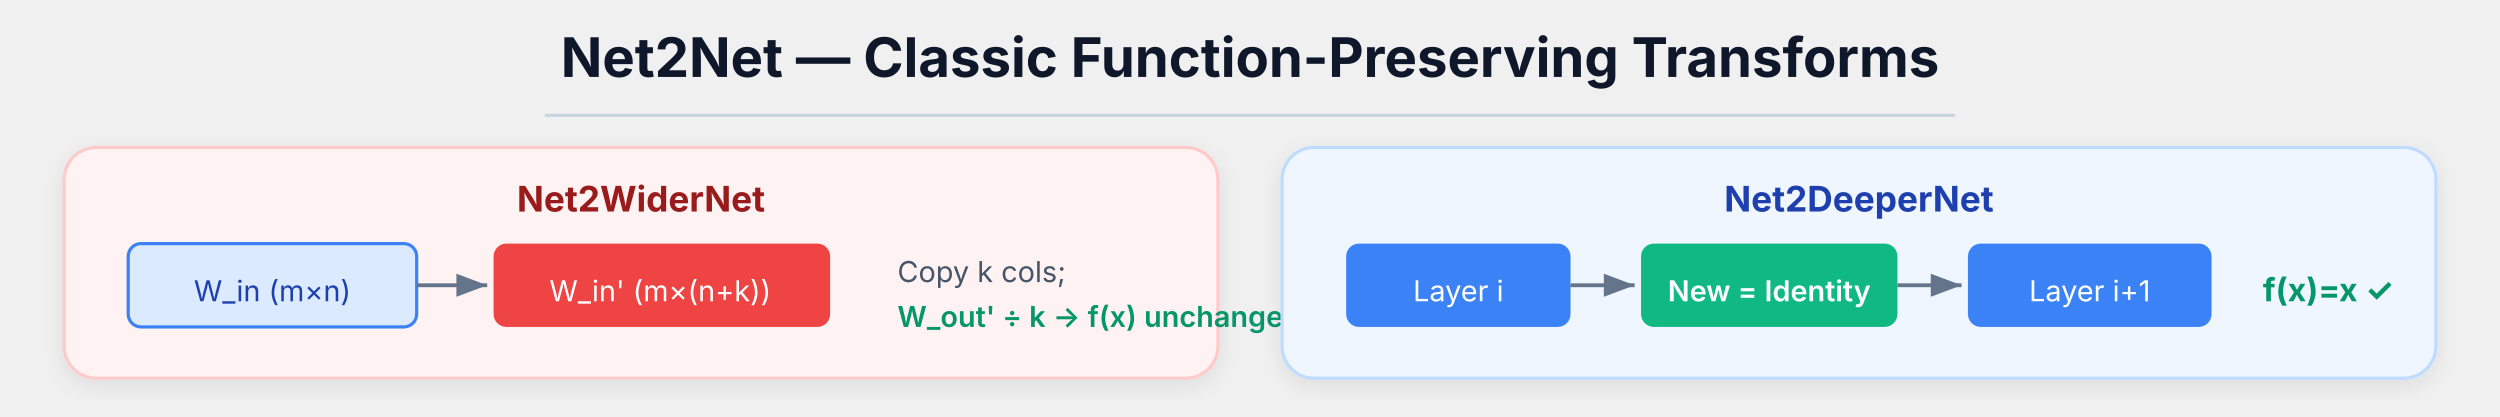
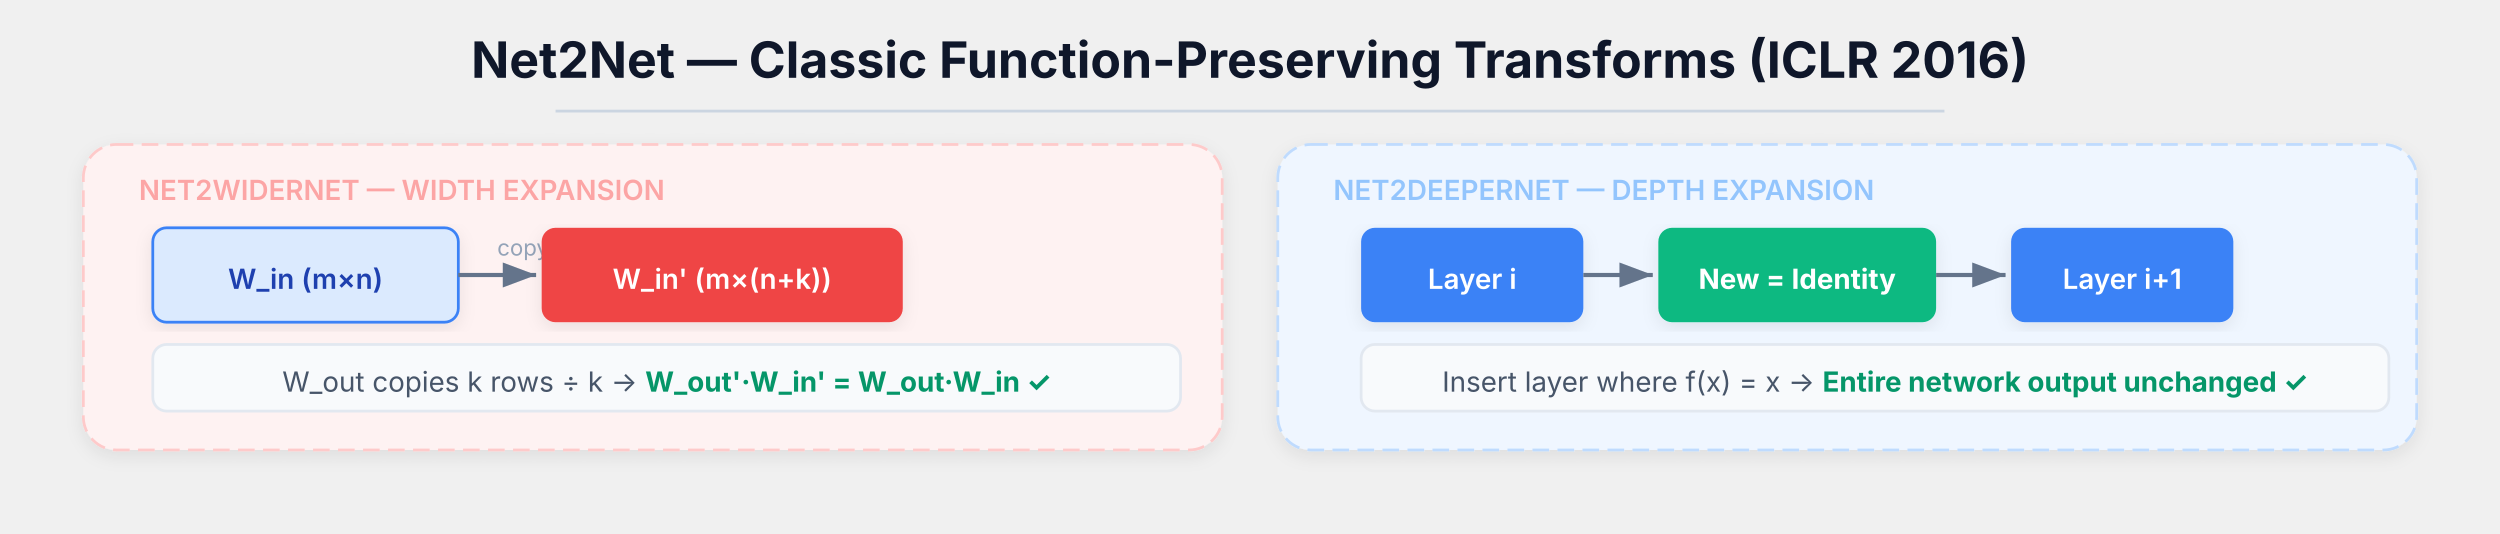
- <svg xmlns="http://www.w3.org/2000/svg" viewBox="0 0 780 130" font-family="system-ui,-apple-system,sans-serif">
+ <svg xmlns="http://www.w3.org/2000/svg" viewBox="0 0 900 192" font-family="system-ui,-apple-system,sans-serif">
  <defs>
    <marker id="ah" markerWidth="8" markerHeight="6" refX="8" refY="3" orient="auto">
      <path d="M0,0 L8,3 L0,6Z" fill="#64748B" />
    </marker>
    <marker id="ag" markerWidth="8" markerHeight="6" refX="8" refY="3" orient="auto">
      <path d="M0,0 L8,3 L0,6Z" fill="#10B981" />
    </marker>
    <marker id="ar" markerWidth="8" markerHeight="6" refX="8" refY="3" orient="auto">
      <path d="M0,0 L8,3 L0,6Z" fill="#EF4444" />
    </marker>
+     <marker id="ap" markerWidth="8" markerHeight="6" refX="8" refY="3" orient="auto">
+       <path d="M0,0 L8,3 L0,6Z" fill="#7C3AED" />
+     </marker>
    <linearGradient id="ig" x1="0" y1="0" x2="0" y2="1">
      <stop offset="0%" stop-color="#FFF7ED" />
      <stop offset="100%" stop-color="#FFEDD5" />
    </linearGradient>
+     <pattern id="noise" width="6" height="6" patternUnits="userSpaceOnUse">
+       <circle cx="1" cy="1" r=".7" fill="#EF4444" opacity=".5" />
+       <circle cx="4" cy="4" r=".7" fill="#EF4444" opacity=".5" />
+     </pattern>
+     <pattern id="zp" width="8" height="8" patternUnits="userSpaceOnUse">
+       <rect width="8" height="8" fill="#FEF2F2" />
+       <line x1="0" y1="8" x2="8" y2="0" stroke="#FECACA" stroke-width=".8" />
+     </pattern>
    <filter id="sh">
-       <feDropShadow dx="0" dy="2" stdDeviation="3" flood-opacity="0.08" />
+       <feDropShadow dx="0" dy="2" stdDeviation="3" flood-opacity=".08" />
    </filter>
  </defs>
-   <text x="390" y="24" text-anchor="middle" font-size="17" font-weight="700" fill="#0F172A">Net2Net — Classic Function-Preserving Transforms</text>
-   <line x1="170" y1="36" x2="610" y2="36" stroke="#CBD5E1" />
-   <rect x="20" y="46" width="360" height="72" rx="10" fill="#FEF2F2" stroke="#FECACA" filter="url(#sh)" />
-   <text x="200" y="66" text-anchor="middle" font-size="11" fill="#991B1B" font-weight="700">Net2WiderNet</text>
-   <g transform="translate(40,76)">
-     <rect x="0" y="0" width="90" height="26" rx="4" fill="#DBEAFE" stroke="#3B82F6" />
-     <text x="45" y="18" text-anchor="middle" font-size="9" fill="#1E40AF">W_in (m×n)</text>
-     <line x1="90" y1="13" x2="112" y2="13" stroke="#64748B" stroke-width="1.2" marker-end="url(#ah)" />
-     <rect x="114" y="0" width="105" height="26" rx="4" fill="#EF4444" />
-     <text x="166" y="18" text-anchor="middle" font-size="9" fill="#fff">W_in' (m×(n+k))</text>
-     <text x="240" y="12" font-size="9" fill="#475569">Copy k cols;</text>
-     <text x="240" y="26" font-size="9" fill="#059669" font-weight="600">W_out' ÷ k → f(x) unchanged ✓</text>
+   <text x="450" y="28" text-anchor="middle" font-size="18" font-weight="700" fill="#0F172A">Net2Net — Classic Function-Preserving Transforms (ICLR 2016)</text>
+   <line x1="200" y1="40" x2="700" y2="40" stroke="#CBD5E1" />
+   <rect x="30" y="52" width="410" height="110" rx="12" fill="#FEF2F2" stroke="#FECACA" stroke-dasharray="6,3" filter="url(#sh)" />
+   <text x="50" y="72" font-size="10" fill="#FCA5A5" font-weight="600">NET2WIDERNET — WIDTH EXPANSION</text>
+   <g transform="translate(55,82)">
+     <rect x="0" y="0" width="110" height="34" rx="5" fill="#DBEAFE" stroke="#3B82F6" filter="url(#sh)" />
+     <text x="55" y="22" text-anchor="middle" font-size="10" fill="#1E40AF" font-weight="600">W_in (m×n)</text>
+     <line x1="110" y1="17" x2="138" y2="17" stroke="#64748B" stroke-width="1.5" marker-end="url(#ah)" />
+     <text x="124" y="10" font-size="8" fill="#94A3B8">copy k cols</text>
+     <rect x="140" y="0" width="130" height="34" rx="5" fill="#EF4444" filter="url(#sh)" />
+     <text x="205" y="22" text-anchor="middle" font-size="10" fill="#fff" font-weight="600">W_in' (m×(n+k))</text>
+     <rect x="0" y="42" width="370" height="24" rx="5" fill="#F8FAFC" stroke="#E2E8F0" />
+     <text x="185" y="59" text-anchor="middle" font-size="10" fill="#475569">W_out copies k rows ÷ k → <tspan fill="#059669" font-weight="700">W_out'·W_in' = W_out·W_in ✓</tspan>
+     </text>
  </g>
-   <rect x="400" y="46" width="360" height="72" rx="10" fill="#EFF6FF" stroke="#BFDBFE" filter="url(#sh)" />
-   <text x="580" y="66" text-anchor="middle" font-size="11" fill="#1E40AF" font-weight="700">Net2DeeperNet</text>
-   <g transform="translate(420,76)">
-     <rect x="0" y="0" width="70" height="26" rx="4" fill="#3B82F6" />
-     <text x="35" y="18" text-anchor="middle" font-size="9" fill="#fff">Layer i</text>
-     <line x1="70" y1="13" x2="90" y2="13" stroke="#64748B" stroke-width="1.2" marker-end="url(#ah)" />
-     <rect x="92" y="0" width="80" height="26" rx="4" fill="#10B981" />
-     <text x="132" y="18" text-anchor="middle" font-size="9" fill="#fff" font-weight="600">New = Identity</text>
-     <line x1="172" y1="13" x2="192" y2="13" stroke="#64748B" stroke-width="1.2" marker-end="url(#ah)" />
-     <rect x="194" y="0" width="76" height="26" rx="4" fill="#3B82F6" />
-     <text x="232" y="18" text-anchor="middle" font-size="9" fill="#fff">Layer i+1</text>
-     <text x="286" y="18" font-size="10" fill="#059669" font-weight="700">f(x)=x ✓</text>
+   <rect x="460" y="52" width="410" height="110" rx="12" fill="#EFF6FF" stroke="#BFDBFE" stroke-dasharray="6,3" filter="url(#sh)" />
+   <text x="480" y="72" font-size="10" fill="#93C5FD" font-weight="600">NET2DEEPERNET — DEPTH EXPANSION</text>
+   <g transform="translate(490,82)">
+     <rect x="0" y="0" width="80" height="34" rx="5" fill="#3B82F6" filter="url(#sh)" />
+     <text x="40" y="22" text-anchor="middle" font-size="10" fill="#fff" font-weight="600">Layer i</text>
+     <line x1="80" y1="17" x2="105" y2="17" stroke="#64748B" stroke-width="1.5" marker-end="url(#ah)" />
+     <rect x="107" y="0" width="100" height="34" rx="5" fill="#10B981" filter="url(#sh)" />
+     <text x="157" y="22" text-anchor="middle" font-size="10" fill="#fff" font-weight="700">New = Identity</text>
+     <line x1="207" y1="17" x2="232" y2="17" stroke="#64748B" stroke-width="1.5" marker-end="url(#ah)" />
+     <rect x="234" y="0" width="80" height="34" rx="5" fill="#3B82F6" filter="url(#sh)" />
+     <text x="274" y="22" text-anchor="middle" font-size="10" fill="#fff" font-weight="600">Layer i+1</text>
+     <rect x="0" y="42" width="370" height="24" rx="5" fill="#F8FAFC" stroke="#E2E8F0" />
+     <text x="185" y="59" text-anchor="middle" font-size="10" fill="#475569">Insert layer where f(x) = x → <tspan fill="#059669" font-weight="700">Entire network output unchanged ✓</tspan>
+     </text>
  </g>
</svg>
